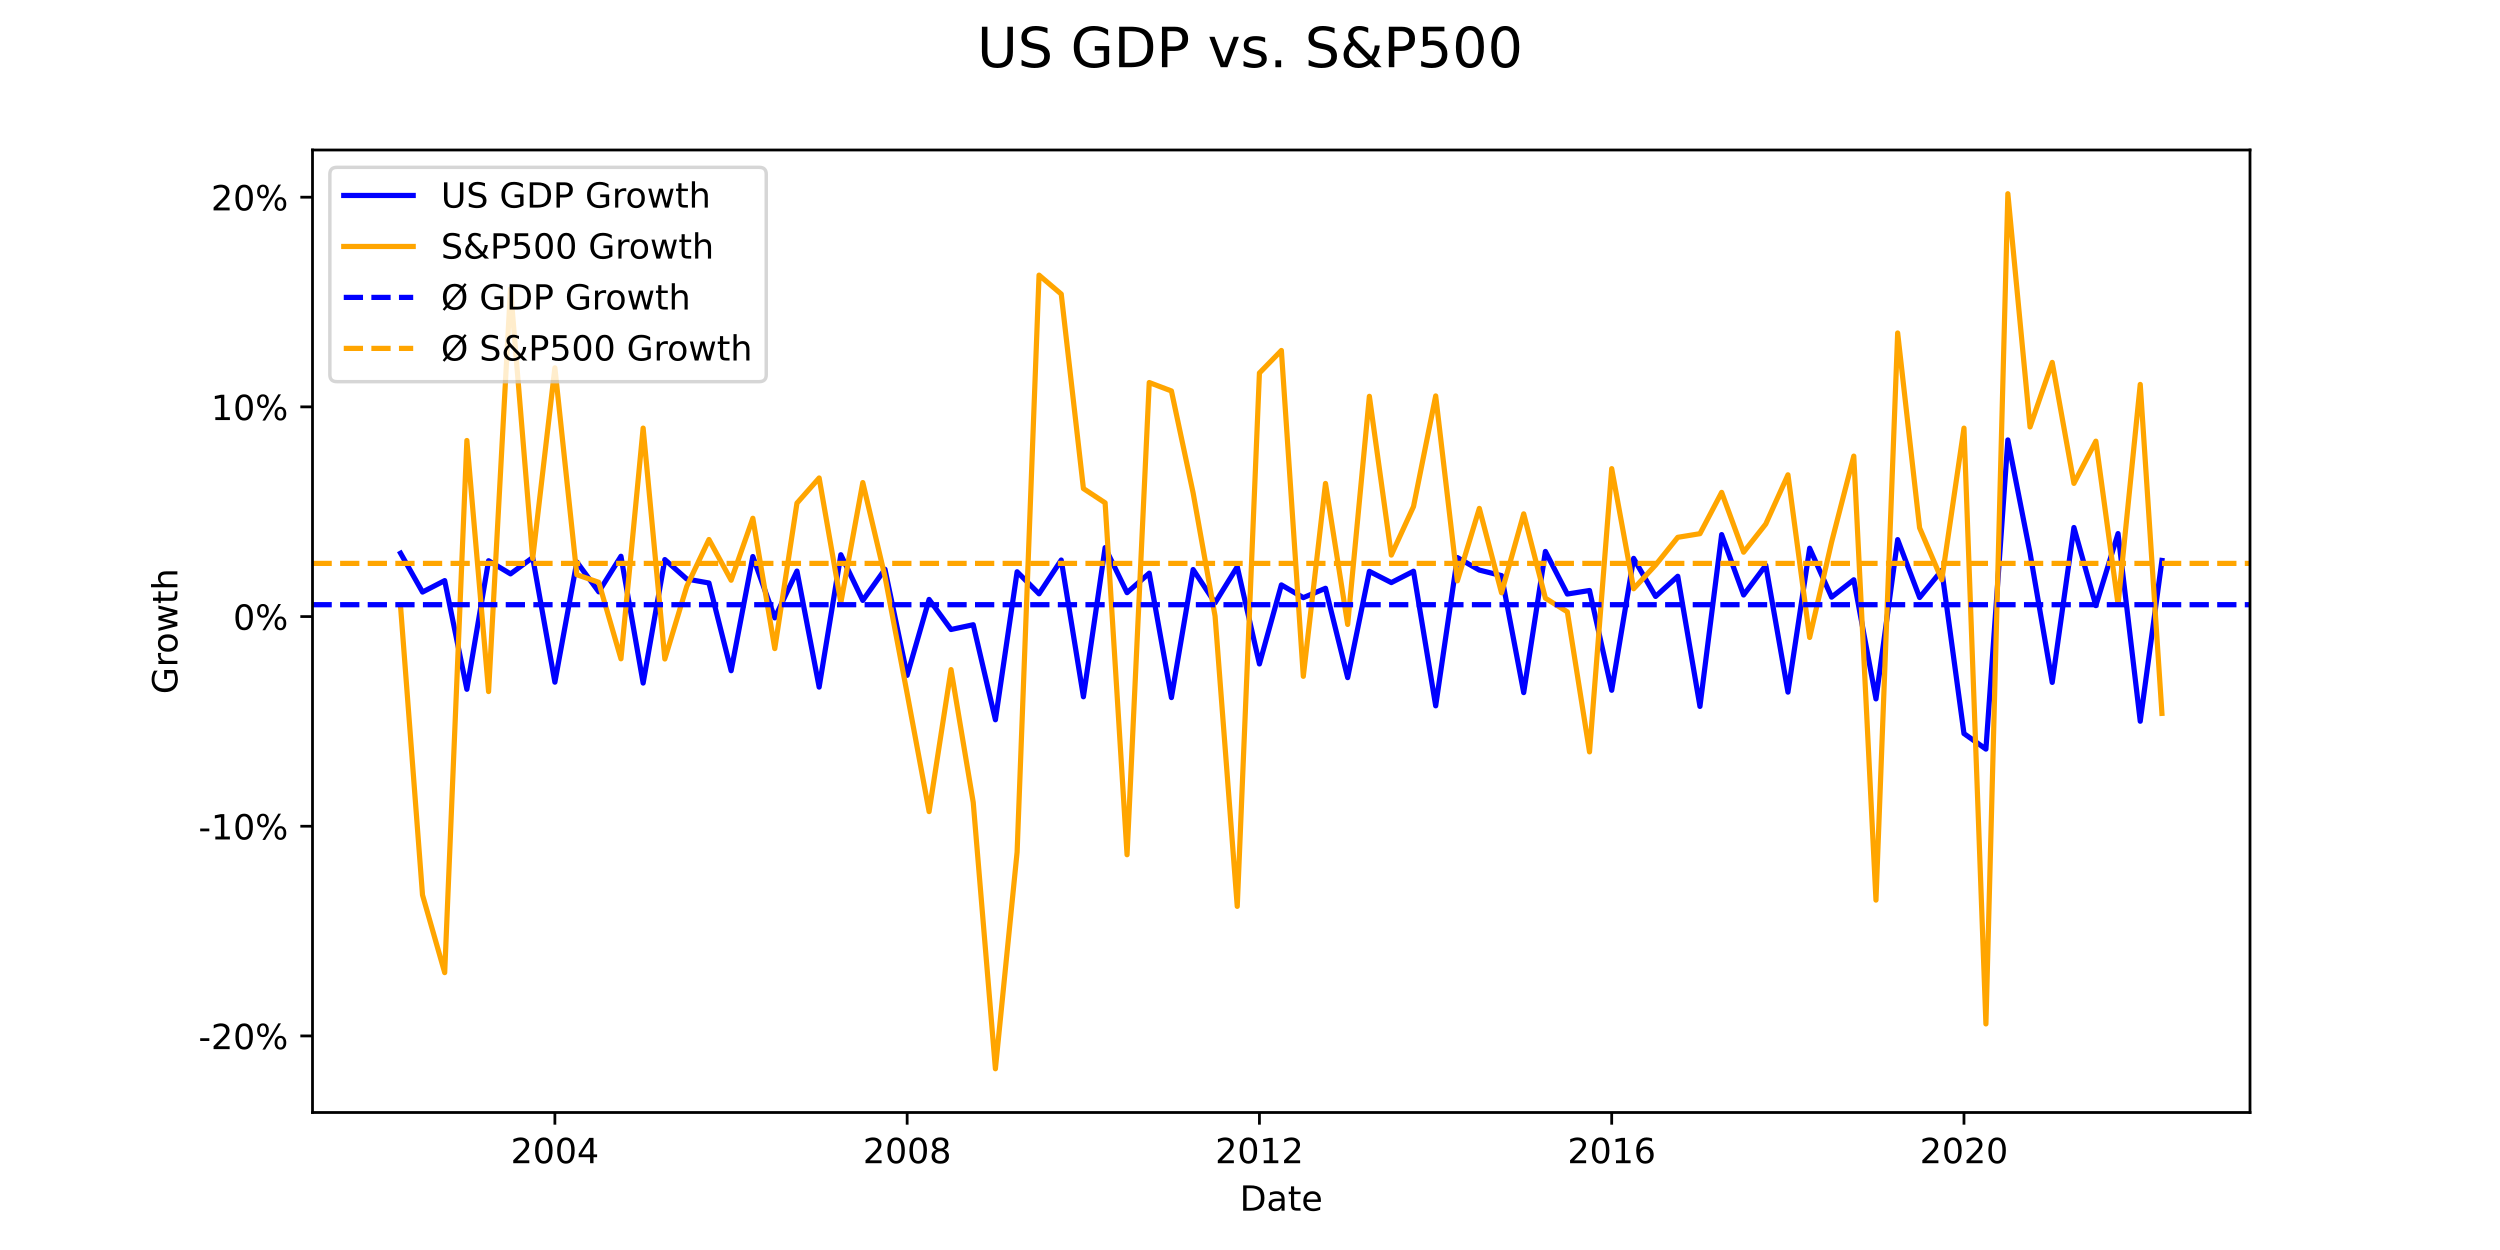
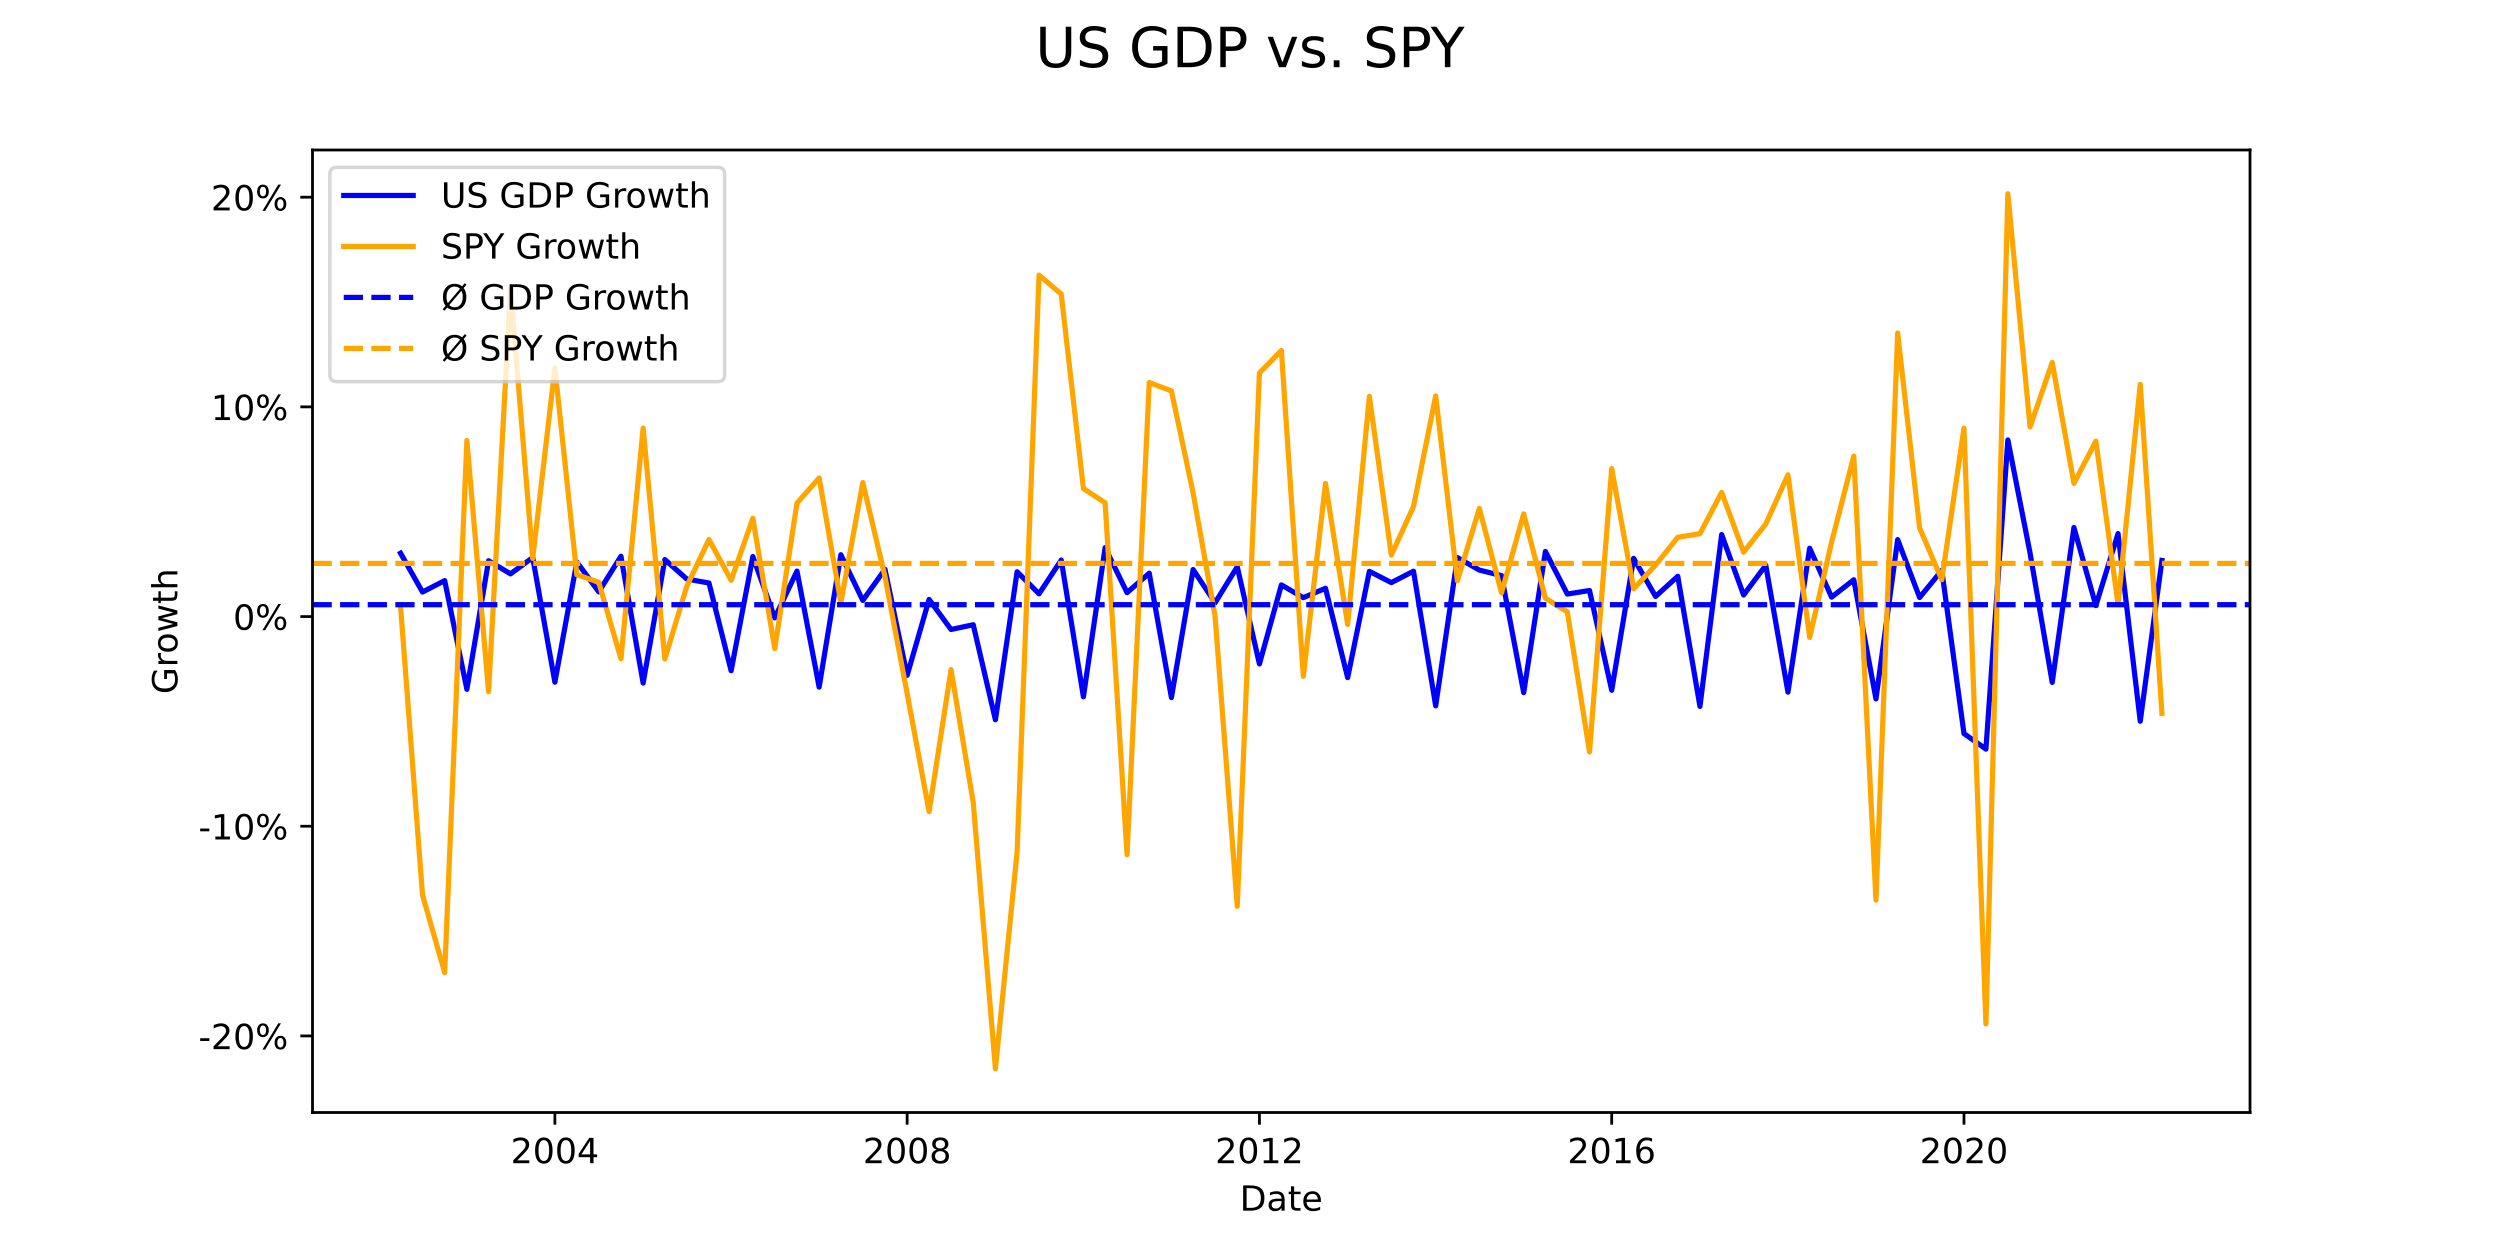
<svg xmlns="http://www.w3.org/2000/svg" xmlns:xlink="http://www.w3.org/1999/xlink" width="720pt" height="360pt" viewBox="0 0 720 360" version="1.1">
  <defs>
    <style type="text/css">*{stroke-linejoin: round; stroke-linecap: butt}</style>
  </defs>
  <g id="figure_1">
    <g id="patch_1">
      <path d="M 0 360  L 720 360  L 720 0  L 0 0  z " style="fill: #ffffff" />
    </g>
    <g id="axes_1">
      <g id="patch_2">
        <path d="M 90 320.4  L 648 320.4  L 648 43.2  L 90 43.2  z " style="fill: #ffffff" />
      </g>
      <g id="matplotlib.axis_1">
        <g id="xtick_1">
          <g id="line2d_1">
            <defs>
-               <path id="m22e11740ba" d="M 0 0  L 0 3.5  " style="stroke: #000000; stroke-width: 0.8" />
-             </defs>
-             <g>
-               <use xlink:href="#m22e11740ba" x="159.806" y="320.4" style="stroke: #000000; stroke-width: 0.8" />
+               <path id="ma44fbe1051" d="M 0 0  L 0 3.5  " style="stroke: #000000; stroke-width: 0.8" />
+             </defs>
+             <g>
+               <use xlink:href="#ma44fbe1051" x="159.806" y="320.4" style="stroke: #000000; stroke-width: 0.8" />
            </g>
          </g>
          <g id="text_1">
            <g transform="translate(147.0814 334.9984)scale(0.1 -0.1)">
              <defs>
                <path id="DejaVuSans-32" d="M 1228 531  L 3431 531  L 3431 0  L 469 0  L 469 531  Q 828 903 1448 1529  Q 2069 2156 2228 2338  Q 2531 2678 2651 2914  Q 2772 3150 2772 3378  Q 2772 3750 2511 3984  Q 2250 4219 1831 4219  Q 1534 4219 1204 4116  Q 875 4013 500 3803  L 500 4441  Q 881 4594 1212 4672  Q 1544 4750 1819 4750  Q 2544 4750 2975 4387  Q 3406 4025 3406 3419  Q 3406 3131 3298 2873  Q 3191 2616 2906 2266  Q 2828 2175 2409 1742  Q 1991 1309 1228 531  z " transform="scale(0.015625)" />
                <path id="DejaVuSans-30" d="M 2034 4250  Q 1547 4250 1301 3770  Q 1056 3291 1056 2328  Q 1056 1369 1301 889  Q 1547 409 2034 409  Q 2525 409 2770 889  Q 3016 1369 3016 2328  Q 3016 3291 2770 3770  Q 2525 4250 2034 4250  z M 2034 4750  Q 2819 4750 3233 4129  Q 3647 3509 3647 2328  Q 3647 1150 3233 529  Q 2819 -91 2034 -91  Q 1250 -91 836 529  Q 422 1150 422 2328  Q 422 3509 836 4129  Q 1250 4750 2034 4750  z " transform="scale(0.015625)" />
                <path id="DejaVuSans-34" d="M 2419 4116  L 825 1625  L 2419 1625  L 2419 4116  z M 2253 4666  L 3047 4666  L 3047 1625  L 3713 1625  L 3713 1100  L 3047 1100  L 3047 0  L 2419 0  L 2419 1100  L 313 1100  L 313 1709  L 2253 4666  z " transform="scale(0.015625)" />
              </defs>
              <use xlink:href="#DejaVuSans-32" />
              <use xlink:href="#DejaVuSans-30" x="63.623" />
              <use xlink:href="#DejaVuSans-30" x="127.246" />
              <use xlink:href="#DejaVuSans-34" x="190.869" />
            </g>
          </g>
        </g>
        <g id="xtick_2">
          <g id="line2d_2">
            <g>
-               <use xlink:href="#m22e11740ba" x="261.261" y="320.4" style="stroke: #000000; stroke-width: 0.8" />
+               <use xlink:href="#ma44fbe1051" x="261.261" y="320.4" style="stroke: #000000; stroke-width: 0.8" />
            </g>
          </g>
          <g id="text_2">
            <g transform="translate(248.536 334.9984)scale(0.1 -0.1)">
              <defs>
                <path id="DejaVuSans-38" d="M 2034 2216  Q 1584 2216 1326 1975  Q 1069 1734 1069 1313  Q 1069 891 1326 650  Q 1584 409 2034 409  Q 2484 409 2743 651  Q 3003 894 3003 1313  Q 3003 1734 2745 1975  Q 2488 2216 2034 2216  z M 1403 2484  Q 997 2584 770 2862  Q 544 3141 544 3541  Q 544 4100 942 4425  Q 1341 4750 2034 4750  Q 2731 4750 3128 4425  Q 3525 4100 3525 3541  Q 3525 3141 3298 2862  Q 3072 2584 2669 2484  Q 3125 2378 3379 2068  Q 3634 1759 3634 1313  Q 3634 634 3220 271  Q 2806 -91 2034 -91  Q 1263 -91 848 271  Q 434 634 434 1313  Q 434 1759 690 2068  Q 947 2378 1403 2484  z M 1172 3481  Q 1172 3119 1398 2916  Q 1625 2713 2034 2713  Q 2441 2713 2670 2916  Q 2900 3119 2900 3481  Q 2900 3844 2670 4047  Q 2441 4250 2034 4250  Q 1625 4250 1398 4047  Q 1172 3844 1172 3481  z " transform="scale(0.015625)" />
              </defs>
              <use xlink:href="#DejaVuSans-32" />
              <use xlink:href="#DejaVuSans-30" x="63.623" />
              <use xlink:href="#DejaVuSans-30" x="127.246" />
              <use xlink:href="#DejaVuSans-38" x="190.869" />
            </g>
          </g>
        </g>
        <g id="xtick_3">
          <g id="line2d_3">
            <g>
-               <use xlink:href="#m22e11740ba" x="362.716" y="320.4" style="stroke: #000000; stroke-width: 0.8" />
+               <use xlink:href="#ma44fbe1051" x="362.716" y="320.4" style="stroke: #000000; stroke-width: 0.8" />
            </g>
          </g>
          <g id="text_3">
            <g transform="translate(349.9905 334.9984)scale(0.1 -0.1)">
              <defs>
                <path id="DejaVuSans-31" d="M 794 531  L 1825 531  L 1825 4091  L 703 3866  L 703 4441  L 1819 4666  L 2450 4666  L 2450 531  L 3481 531  L 3481 0  L 794 0  L 794 531  z " transform="scale(0.015625)" />
              </defs>
              <use xlink:href="#DejaVuSans-32" />
              <use xlink:href="#DejaVuSans-30" x="63.623" />
              <use xlink:href="#DejaVuSans-31" x="127.246" />
              <use xlink:href="#DejaVuSans-32" x="190.869" />
            </g>
          </g>
        </g>
        <g id="xtick_4">
          <g id="line2d_4">
            <g>
-               <use xlink:href="#m22e11740ba" x="464.17" y="320.4" style="stroke: #000000; stroke-width: 0.8" />
+               <use xlink:href="#ma44fbe1051" x="464.17" y="320.4" style="stroke: #000000; stroke-width: 0.8" />
            </g>
          </g>
          <g id="text_4">
            <g transform="translate(451.4451 334.9984)scale(0.1 -0.1)">
              <defs>
                <path id="DejaVuSans-36" d="M 2113 2584  Q 1688 2584 1439 2293  Q 1191 2003 1191 1497  Q 1191 994 1439 701  Q 1688 409 2113 409  Q 2538 409 2786 701  Q 3034 994 3034 1497  Q 3034 2003 2786 2293  Q 2538 2584 2113 2584  z M 3366 4563  L 3366 3988  Q 3128 4100 2886 4159  Q 2644 4219 2406 4219  Q 1781 4219 1451 3797  Q 1122 3375 1075 2522  Q 1259 2794 1537 2939  Q 1816 3084 2150 3084  Q 2853 3084 3261 2657  Q 3669 2231 3669 1497  Q 3669 778 3244 343  Q 2819 -91 2113 -91  Q 1303 -91 875 529  Q 447 1150 447 2328  Q 447 3434 972 4092  Q 1497 4750 2381 4750  Q 2619 4750 2861 4703  Q 3103 4656 3366 4563  z " transform="scale(0.015625)" />
              </defs>
              <use xlink:href="#DejaVuSans-32" />
              <use xlink:href="#DejaVuSans-30" x="63.623" />
              <use xlink:href="#DejaVuSans-31" x="127.246" />
              <use xlink:href="#DejaVuSans-36" x="190.869" />
            </g>
          </g>
        </g>
        <g id="xtick_5">
          <g id="line2d_5">
            <g>
-               <use xlink:href="#m22e11740ba" x="565.625" y="320.4" style="stroke: #000000; stroke-width: 0.8" />
+               <use xlink:href="#ma44fbe1051" x="565.625" y="320.4" style="stroke: #000000; stroke-width: 0.8" />
            </g>
          </g>
          <g id="text_5">
            <g transform="translate(552.8996 334.9984)scale(0.1 -0.1)">
              <use xlink:href="#DejaVuSans-32" />
              <use xlink:href="#DejaVuSans-30" x="63.623" />
              <use xlink:href="#DejaVuSans-32" x="127.246" />
              <use xlink:href="#DejaVuSans-30" x="190.869" />
            </g>
          </g>
        </g>
        <g id="text_6">
          <g transform="translate(357.0492 348.6766)scale(0.1 -0.1)">
            <defs>
              <path id="DejaVuSans-44" d="M 1259 4147  L 1259 519  L 2022 519  Q 2988 519 3436 956  Q 3884 1394 3884 2338  Q 3884 3275 3436 3711  Q 2988 4147 2022 4147  L 1259 4147  z M 628 4666  L 1925 4666  Q 3281 4666 3915 4102  Q 4550 3538 4550 2338  Q 4550 1131 3912 565  Q 3275 0 1925 0  L 628 0  L 628 4666  z " transform="scale(0.015625)" />
              <path id="DejaVuSans-61" d="M 2194 1759  Q 1497 1759 1228 1600  Q 959 1441 959 1056  Q 959 750 1161 570  Q 1363 391 1709 391  Q 2188 391 2477 730  Q 2766 1069 2766 1631  L 2766 1759  L 2194 1759  z M 3341 1997  L 3341 0  L 2766 0  L 2766 531  Q 2569 213 2275 61  Q 1981 -91 1556 -91  Q 1019 -91 701 211  Q 384 513 384 1019  Q 384 1609 779 1909  Q 1175 2209 1959 2209  L 2766 2209  L 2766 2266  Q 2766 2663 2505 2880  Q 2244 3097 1772 3097  Q 1472 3097 1187 3025  Q 903 2953 641 2809  L 641 3341  Q 956 3463 1253 3523  Q 1550 3584 1831 3584  Q 2591 3584 2966 3190  Q 3341 2797 3341 1997  z " transform="scale(0.015625)" />
              <path id="DejaVuSans-74" d="M 1172 4494  L 1172 3500  L 2356 3500  L 2356 3053  L 1172 3053  L 1172 1153  Q 1172 725 1289 603  Q 1406 481 1766 481  L 2356 481  L 2356 0  L 1766 0  Q 1100 0 847 248  Q 594 497 594 1153  L 594 3053  L 172 3053  L 172 3500  L 594 3500  L 594 4494  L 1172 4494  z " transform="scale(0.015625)" />
              <path id="DejaVuSans-65" d="M 3597 1894  L 3597 1613  L 953 1613  Q 991 1019 1311 708  Q 1631 397 2203 397  Q 2534 397 2845 478  Q 3156 559 3463 722  L 3463 178  Q 3153 47 2828 -22  Q 2503 -91 2169 -91  Q 1331 -91 842 396  Q 353 884 353 1716  Q 353 2575 817 3079  Q 1281 3584 2069 3584  Q 2775 3584 3186 3129  Q 3597 2675 3597 1894  z M 3022 2063  Q 3016 2534 2758 2815  Q 2500 3097 2075 3097  Q 1594 3097 1305 2825  Q 1016 2553 972 2059  L 3022 2063  z " transform="scale(0.015625)" />
            </defs>
            <use xlink:href="#DejaVuSans-44" />
            <use xlink:href="#DejaVuSans-61" x="77.002" />
            <use xlink:href="#DejaVuSans-74" x="138.281" />
            <use xlink:href="#DejaVuSans-65" x="177.49" />
          </g>
        </g>
      </g>
      <g id="matplotlib.axis_2">
        <g id="ytick_1">
          <g id="line2d_6">
            <defs>
-               <path id="m898dfc07d5" d="M 0 0  L -3.5 0  " style="stroke: #000000; stroke-width: 0.8" />
-             </defs>
-             <g>
-               <use xlink:href="#m898dfc07d5" x="90" y="298.345" style="stroke: #000000; stroke-width: 0.8" />
+               <path id="m228516af17" d="M 0 0  L -3.5 0  " style="stroke: #000000; stroke-width: 0.8" />
+             </defs>
+             <g>
+               <use xlink:href="#m228516af17" x="90" y="298.345" style="stroke: #000000; stroke-width: 0.8" />
            </g>
          </g>
          <g id="text_7">
            <g transform="translate(57.16562 302.1447)scale(0.1 -0.1)">
              <defs>
                <path id="DejaVuSans-2d" d="M 313 2009  L 1997 2009  L 1997 1497  L 313 1497  L 313 2009  z " transform="scale(0.015625)" />
                <path id="DejaVuSans-25" d="M 4653 2053  Q 4381 2053 4226 1822  Q 4072 1591 4072 1178  Q 4072 772 4226 539  Q 4381 306 4653 306  Q 4919 306 5073 539  Q 5228 772 5228 1178  Q 5228 1588 5073 1820  Q 4919 2053 4653 2053  z M 4653 2450  Q 5147 2450 5437 2106  Q 5728 1763 5728 1178  Q 5728 594 5436 251  Q 5144 -91 4653 -91  Q 4153 -91 3862 251  Q 3572 594 3572 1178  Q 3572 1766 3864 2108  Q 4156 2450 4653 2450  z M 1428 4353  Q 1159 4353 1004 4120  Q 850 3888 850 3481  Q 850 3069 1003 2837  Q 1156 2606 1428 2606  Q 1700 2606 1854 2837  Q 2009 3069 2009 3481  Q 2009 3884 1853 4118  Q 1697 4353 1428 4353  z M 4250 4750  L 4750 4750  L 1831 -91  L 1331 -91  L 4250 4750  z M 1428 4750  Q 1922 4750 2215 4408  Q 2509 4066 2509 3481  Q 2509 2891 2217 2550  Q 1925 2209 1428 2209  Q 931 2209 642 2551  Q 353 2894 353 3481  Q 353 4063 643 4406  Q 934 4750 1428 4750  z " transform="scale(0.015625)" />
              </defs>
              <use xlink:href="#DejaVuSans-2d" />
              <use xlink:href="#DejaVuSans-32" x="36.084" />
              <use xlink:href="#DejaVuSans-30" x="99.707" />
              <use xlink:href="#DejaVuSans-25" x="163.33" />
            </g>
          </g>
        </g>
        <g id="ytick_2">
          <g id="line2d_7">
            <g>
-               <use xlink:href="#m898dfc07d5" x="90" y="237.958" style="stroke: #000000; stroke-width: 0.8" />
+               <use xlink:href="#m228516af17" x="90" y="237.958" style="stroke: #000000; stroke-width: 0.8" />
            </g>
          </g>
          <g id="text_8">
            <g transform="translate(57.16562 241.7572)scale(0.1 -0.1)">
              <use xlink:href="#DejaVuSans-2d" />
              <use xlink:href="#DejaVuSans-31" x="36.084" />
              <use xlink:href="#DejaVuSans-30" x="99.707" />
              <use xlink:href="#DejaVuSans-25" x="163.33" />
            </g>
          </g>
        </g>
        <g id="ytick_3">
          <g id="line2d_8">
            <g>
-               <use xlink:href="#m898dfc07d5" x="90" y="177.571" style="stroke: #000000; stroke-width: 0.8" />
+               <use xlink:href="#m228516af17" x="90" y="177.571" style="stroke: #000000; stroke-width: 0.8" />
            </g>
          </g>
          <g id="text_9">
            <g transform="translate(67.13594 181.3698)scale(0.1 -0.1)">
              <use xlink:href="#DejaVuSans-30" />
              <use xlink:href="#DejaVuSans-25" x="63.623" />
            </g>
          </g>
        </g>
        <g id="ytick_4">
          <g id="line2d_9">
            <g>
-               <use xlink:href="#m898dfc07d5" x="90" y="117.183" style="stroke: #000000; stroke-width: 0.8" />
+               <use xlink:href="#m228516af17" x="90" y="117.183" style="stroke: #000000; stroke-width: 0.8" />
            </g>
          </g>
          <g id="text_10">
            <g transform="translate(60.77344 120.9824)scale(0.1 -0.1)">
              <use xlink:href="#DejaVuSans-31" />
              <use xlink:href="#DejaVuSans-30" x="63.623" />
              <use xlink:href="#DejaVuSans-25" x="127.246" />
            </g>
          </g>
        </g>
        <g id="ytick_5">
          <g id="line2d_10">
            <g>
-               <use xlink:href="#m898dfc07d5" x="90" y="56.796" style="stroke: #000000; stroke-width: 0.8" />
+               <use xlink:href="#m228516af17" x="90" y="56.796" style="stroke: #000000; stroke-width: 0.8" />
            </g>
          </g>
          <g id="text_11">
            <g transform="translate(60.77344 60.59494)scale(0.1 -0.1)">
              <use xlink:href="#DejaVuSans-32" />
              <use xlink:href="#DejaVuSans-30" x="63.623" />
              <use xlink:href="#DejaVuSans-25" x="127.246" />
            </g>
          </g>
        </g>
        <g id="text_12">
          <g transform="translate(51.08594 199.8945)rotate(-90)scale(0.1 -0.1)">
            <defs>
              <path id="DejaVuSans-47" d="M 3809 666  L 3809 1919  L 2778 1919  L 2778 2438  L 4434 2438  L 4434 434  Q 4069 175 3628 42  Q 3188 -91 2688 -91  Q 1594 -91 976 548  Q 359 1188 359 2328  Q 359 3472 976 4111  Q 1594 4750 2688 4750  Q 3144 4750 3555 4637  Q 3966 4525 4313 4306  L 4313 3634  Q 3963 3931 3569 4081  Q 3175 4231 2741 4231  Q 1884 4231 1454 3753  Q 1025 3275 1025 2328  Q 1025 1384 1454 906  Q 1884 428 2741 428  Q 3075 428 3337 486  Q 3600 544 3809 666  z " transform="scale(0.015625)" />
              <path id="DejaVuSans-72" d="M 2631 2963  Q 2534 3019 2420 3045  Q 2306 3072 2169 3072  Q 1681 3072 1420 2755  Q 1159 2438 1159 1844  L 1159 0  L 581 0  L 581 3500  L 1159 3500  L 1159 2956  Q 1341 3275 1631 3429  Q 1922 3584 2338 3584  Q 2397 3584 2469 3576  Q 2541 3569 2628 3553  L 2631 2963  z " transform="scale(0.015625)" />
              <path id="DejaVuSans-6f" d="M 1959 3097  Q 1497 3097 1228 2736  Q 959 2375 959 1747  Q 959 1119 1226 758  Q 1494 397 1959 397  Q 2419 397 2687 759  Q 2956 1122 2956 1747  Q 2956 2369 2687 2733  Q 2419 3097 1959 3097  z M 1959 3584  Q 2709 3584 3137 3096  Q 3566 2609 3566 1747  Q 3566 888 3137 398  Q 2709 -91 1959 -91  Q 1206 -91 779 398  Q 353 888 353 1747  Q 353 2609 779 3096  Q 1206 3584 1959 3584  z " transform="scale(0.015625)" />
              <path id="DejaVuSans-77" d="M 269 3500  L 844 3500  L 1563 769  L 2278 3500  L 2956 3500  L 3675 769  L 4391 3500  L 4966 3500  L 4050 0  L 3372 0  L 2619 2869  L 1863 0  L 1184 0  L 269 3500  z " transform="scale(0.015625)" />
              <path id="DejaVuSans-68" d="M 3513 2113  L 3513 0  L 2938 0  L 2938 2094  Q 2938 2591 2744 2837  Q 2550 3084 2163 3084  Q 1697 3084 1428 2787  Q 1159 2491 1159 1978  L 1159 0  L 581 0  L 581 4863  L 1159 4863  L 1159 2956  Q 1366 3272 1645 3428  Q 1925 3584 2291 3584  Q 2894 3584 3203 3211  Q 3513 2838 3513 2113  z " transform="scale(0.015625)" />
            </defs>
            <use xlink:href="#DejaVuSans-47" />
            <use xlink:href="#DejaVuSans-72" x="77.49" />
            <use xlink:href="#DejaVuSans-6f" x="116.354" />
            <use xlink:href="#DejaVuSans-77" x="177.535" />
            <use xlink:href="#DejaVuSans-74" x="259.322" />
            <use xlink:href="#DejaVuSans-68" x="298.531" />
          </g>
        </g>
      </g>
      <g id="line2d_11">
-         <path d="M 115.364 159.321  L 121.683 170.511  L 128.071 167.215  L 134.46 198.513  L 140.71 161.495  L 147.029 165.272  L 153.418 160.579  L 159.806 196.46  L 166.126 161.857  L 172.445 170.451  L 178.833 160.209  L 185.222 196.718  L 191.472 161.163  L 197.791 166.761  L 204.18 167.902  L 210.568 193.161  L 216.818 160.289  L 223.137 177.943  L 229.526 164.472  L 235.915 197.88  L 242.164 159.766  L 248.484 172.918  L 254.872 163.954  L 261.261 194.493  L 267.58 172.637  L 273.899 181.294  L 280.288 179.925  L 286.677 207.291  L 292.926 164.672  L 299.246 171.015  L 305.634 161.294  L 312.023 200.668  L 318.273 157.717  L 324.592 170.684  L 330.981 165.076  L 337.369 200.9  L 343.619 164.036  L 349.938 173.61  L 356.327 163.233  L 362.716 191.214  L 369.035 168.454  L 375.354 172.125  L 381.743 169.43  L 388.131 195.154  L 394.381 164.549  L 400.7 167.785  L 407.089 164.517  L 413.478 203.272  L 419.727 160.585  L 426.046 164.181  L 432.435 165.774  L 438.824 199.466  L 445.074 158.824  L 451.393 171.083  L 457.781 170.064  L 464.17 198.795  L 470.489 160.817  L 476.808 171.772  L 483.197 165.971  L 489.586 203.438  L 495.836 153.964  L 502.155 171.352  L 508.543 162.806  L 514.932 199.327  L 521.182 157.892  L 527.501 171.973  L 533.89 166.979  L 540.278 201.278  L 546.528 155.415  L 552.847 172.083  L 559.236 164.253  L 565.625 211.267  L 571.944 215.739  L 578.263 126.709  L 584.652 159.259  L 591.04 196.525  L 597.29 151.929  L 603.609 174.414  L 609.998 153.674  L 616.387 207.711  L 622.636 161.411  " clip-path="url(#pb5e8dda2fd)" style="fill: none; stroke: #0000ff; stroke-width: 1.5; stroke-linecap: square" />
+         <path d="M 115.364 159.321  L 121.683 170.511  L 128.071 167.215  L 134.46 198.513  L 140.71 161.495  L 147.029 165.272  L 153.418 160.579  L 159.806 196.46  L 166.126 161.857  L 172.445 170.451  L 178.833 160.209  L 185.222 196.718  L 191.472 161.163  L 197.791 166.761  L 204.18 167.902  L 210.568 193.161  L 216.818 160.289  L 223.137 177.943  L 229.526 164.472  L 235.915 197.88  L 242.164 159.766  L 248.484 172.918  L 254.872 163.954  L 261.261 194.493  L 267.58 172.637  L 273.899 181.294  L 280.288 179.925  L 286.677 207.291  L 292.926 164.672  L 299.246 171.015  L 305.634 161.294  L 312.023 200.668  L 318.273 157.717  L 324.592 170.684  L 330.981 165.076  L 337.369 200.9  L 343.619 164.036  L 349.938 173.61  L 356.327 163.233  L 362.716 191.214  L 369.035 168.454  L 375.354 172.125  L 381.743 169.43  L 388.131 195.154  L 394.381 164.549  L 400.7 167.785  L 407.089 164.517  L 413.478 203.272  L 419.727 160.585  L 426.046 164.181  L 432.435 165.774  L 438.824 199.466  L 445.074 158.824  L 451.393 171.083  L 457.781 170.064  L 464.17 198.795  L 470.489 160.817  L 476.808 171.772  L 483.197 165.971  L 489.586 203.438  L 495.836 153.964  L 502.155 171.352  L 508.543 162.806  L 514.932 199.327  L 521.182 157.892  L 527.501 171.973  L 533.89 166.979  L 540.278 201.278  L 546.528 155.415  L 552.847 172.083  L 559.236 164.253  L 565.625 211.267  L 571.944 215.739  L 578.263 126.709  L 584.652 159.259  L 591.04 196.525  L 597.29 151.929  L 603.609 174.414  L 609.998 153.674  L 616.387 207.711  L 622.636 161.411  " clip-path="url(#p6c79e8b2f1)" style="fill: none; stroke: #0000ff; stroke-width: 1.5; stroke-linecap: square" />
      </g>
      <g id="line2d_12">
-         <path d="M 115.364 174.691  L 121.683 257.762  L 128.071 280.109  L 134.46 126.867  L 140.71 199.166  L 147.029 83.193  L 153.418 160.834  L 159.806 105.935  L 166.126 165.513  L 172.445 167.709  L 178.833 189.734  L 185.222 123.301  L 191.472 189.787  L 197.791 168.874  L 204.18 155.379  L 210.568 167.107  L 216.818 149.265  L 223.137 186.793  L 229.526 144.898  L 235.915 137.659  L 242.164 173.541  L 248.484 138.981  L 254.872 166.043  L 261.261 199.752  L 267.58 233.735  L 273.899 192.85  L 280.288 231.099  L 286.677 307.8  L 292.926 245.412  L 299.246 79.246  L 305.634 84.688  L 312.023 140.701  L 318.273 144.816  L 324.592 246.16  L 330.981 110.169  L 337.369 112.594  L 343.619 141.966  L 349.938 177.425  L 356.327 261.025  L 362.716 107.417  L 369.035 100.938  L 375.354 194.775  L 381.743 139.238  L 388.131 179.839  L 394.381 114.145  L 400.7 159.855  L 407.089 145.895  L 413.478 114.034  L 419.727 167.277  L 426.046 146.424  L 432.435 170.715  L 438.824 147.995  L 445.074 172.273  L 451.393 176.207  L 457.781 216.54  L 464.17 134.973  L 470.489 169.557  L 476.808 162.721  L 483.197 154.748  L 489.586 153.7  L 495.836 141.809  L 502.155 159.027  L 508.543 150.911  L 514.932 136.749  L 521.182 183.584  L 527.501 156.116  L 533.89 131.366  L 540.278 259.223  L 546.528 95.905  L 552.847 152.032  L 559.236 166.963  L 565.625 123.311  L 571.944 294.883  L 578.263 55.8  L 584.652 122.96  L 591.04 104.378  L 597.29 139.21  L 603.609 127.062  L 609.998 174.088  L 616.387 110.72  L 622.636 205.456  " clip-path="url(#pb5e8dda2fd)" style="fill: none; stroke: #ffa500; stroke-width: 1.5; stroke-linecap: square" />
+         <path d="M 115.364 174.691  L 121.683 257.762  L 128.071 280.109  L 134.46 126.867  L 140.71 199.166  L 147.029 83.193  L 153.418 160.834  L 159.806 105.935  L 166.126 165.513  L 172.445 167.709  L 178.833 189.734  L 185.222 123.301  L 191.472 189.787  L 197.791 168.874  L 204.18 155.379  L 210.568 167.107  L 216.818 149.265  L 223.137 186.793  L 229.526 144.898  L 235.915 137.659  L 242.164 173.541  L 248.484 138.981  L 254.872 166.043  L 261.261 199.752  L 267.58 233.735  L 273.899 192.85  L 280.288 231.099  L 286.677 307.8  L 292.926 245.412  L 299.246 79.246  L 305.634 84.688  L 312.023 140.701  L 318.273 144.816  L 324.592 246.16  L 330.981 110.169  L 337.369 112.594  L 343.619 141.966  L 349.938 177.425  L 356.327 261.025  L 362.716 107.417  L 369.035 100.938  L 375.354 194.775  L 381.743 139.238  L 388.131 179.839  L 394.381 114.145  L 400.7 159.855  L 407.089 145.895  L 413.478 114.034  L 419.727 167.277  L 426.046 146.424  L 432.435 170.715  L 438.824 147.995  L 445.074 172.273  L 451.393 176.207  L 457.781 216.54  L 464.17 134.973  L 470.489 169.557  L 476.808 162.721  L 483.197 154.748  L 489.586 153.7  L 495.836 141.809  L 502.155 159.027  L 508.543 150.911  L 514.932 136.749  L 521.182 183.584  L 527.501 156.116  L 533.89 131.366  L 540.278 259.223  L 546.528 95.905  L 552.847 152.032  L 559.236 166.963  L 565.625 123.311  L 571.944 294.883  L 578.263 55.8  L 584.652 122.96  L 591.04 104.378  L 597.29 139.21  L 603.609 127.062  L 609.998 174.088  L 616.387 110.72  L 622.636 205.456  " clip-path="url(#p6c79e8b2f1)" style="fill: none; stroke: #ffa500; stroke-width: 1.5; stroke-linecap: square" />
      </g>
      <g id="line2d_13">
-         <path d="M 90 174.155  L 648 174.155  " clip-path="url(#pb5e8dda2fd)" style="fill: none; stroke-dasharray: 5.55,2.4; stroke-dashoffset: 0; stroke: #0000ff; stroke-width: 1.5" />
+         <path d="M 90 174.155  L 648 174.155  " clip-path="url(#p6c79e8b2f1)" style="fill: none; stroke-dasharray: 5.55,2.4; stroke-dashoffset: 0; stroke: #0000ff; stroke-width: 1.5" />
      </g>
      <g id="line2d_14">
-         <path d="M 90 162.264  L 648 162.264  " clip-path="url(#pb5e8dda2fd)" style="fill: none; stroke-dasharray: 5.55,2.4; stroke-dashoffset: 0; stroke: #ffa500; stroke-width: 1.5" />
+         <path d="M 90 162.264  L 648 162.264  " clip-path="url(#p6c79e8b2f1)" style="fill: none; stroke-dasharray: 5.55,2.4; stroke-dashoffset: 0; stroke: #ffa500; stroke-width: 1.5" />
      </g>
      <g id="patch_3">
        <path d="M 90 320.4  L 90 43.2  " style="fill: none; stroke: #000000; stroke-width: 0.8; stroke-linejoin: miter; stroke-linecap: square" />
      </g>
      <g id="patch_4">
        <path d="M 648 320.4  L 648 43.2  " style="fill: none; stroke: #000000; stroke-width: 0.8; stroke-linejoin: miter; stroke-linecap: square" />
      </g>
      <g id="patch_5">
        <path d="M 90 320.4  L 648 320.4  " style="fill: none; stroke: #000000; stroke-width: 0.8; stroke-linejoin: miter; stroke-linecap: square" />
      </g>
      <g id="patch_6">
        <path d="M 90 43.2  L 648 43.2  " style="fill: none; stroke: #000000; stroke-width: 0.8; stroke-linejoin: miter; stroke-linecap: square" />
      </g>
      <g id="legend_1">
        <g id="patch_7">
-           <path d="M 97 109.912  L 218.681 109.912  Q 220.681 109.912 220.681 107.912  L 220.681 50.2  Q 220.681 48.2 218.681 48.2  L 97 48.2  Q 95 48.2 95 50.2  L 95 107.912  Q 95 109.912 97 109.912  z " style="fill: #ffffff; opacity: 0.8; stroke: #cccccc; stroke-linejoin: miter" />
+           <path d="M 97 109.912  L 206.691 109.912  Q 208.691 109.912 208.691 107.912  L 208.691 50.2  Q 208.691 48.2 206.691 48.2  L 97 48.2  Q 95 48.2 95 50.2  L 95 107.912  Q 95 109.912 97 109.912  z " style="fill: #ffffff; opacity: 0.8; stroke: #cccccc; stroke-linejoin: miter" />
        </g>
        <g id="line2d_15">
          <path d="M 99 56.298  L 109 56.298  L 119 56.298  " style="fill: none; stroke: #0000ff; stroke-width: 1.5; stroke-linecap: square" />
        </g>
        <g id="text_13">
          <g transform="translate(127 59.79844)scale(0.1 -0.1)">
            <defs>
              <path id="DejaVuSans-55" d="M 556 4666  L 1191 4666  L 1191 1831  Q 1191 1081 1462 751  Q 1734 422 2344 422  Q 2950 422 3222 751  Q 3494 1081 3494 1831  L 3494 4666  L 4128 4666  L 4128 1753  Q 4128 841 3676 375  Q 3225 -91 2344 -91  Q 1459 -91 1007 375  Q 556 841 556 1753  L 556 4666  z " transform="scale(0.015625)" />
              <path id="DejaVuSans-53" d="M 3425 4513  L 3425 3897  Q 3066 4069 2747 4153  Q 2428 4238 2131 4238  Q 1616 4238 1336 4038  Q 1056 3838 1056 3469  Q 1056 3159 1242 3001  Q 1428 2844 1947 2747  L 2328 2669  Q 3034 2534 3370 2195  Q 3706 1856 3706 1288  Q 3706 609 3251 259  Q 2797 -91 1919 -91  Q 1588 -91 1214 -16  Q 841 59 441 206  L 441 856  Q 825 641 1194 531  Q 1563 422 1919 422  Q 2459 422 2753 634  Q 3047 847 3047 1241  Q 3047 1584 2836 1778  Q 2625 1972 2144 2069  L 1759 2144  Q 1053 2284 737 2584  Q 422 2884 422 3419  Q 422 4038 858 4394  Q 1294 4750 2059 4750  Q 2388 4750 2728 4690  Q 3069 4631 3425 4513  z " transform="scale(0.015625)" />
              <path id="DejaVuSans-20" transform="scale(0.015625)" />
              <path id="DejaVuSans-50" d="M 1259 4147  L 1259 2394  L 2053 2394  Q 2494 2394 2734 2622  Q 2975 2850 2975 3272  Q 2975 3691 2734 3919  Q 2494 4147 2053 4147  L 1259 4147  z M 628 4666  L 2053 4666  Q 2838 4666 3239 4311  Q 3641 3956 3641 3272  Q 3641 2581 3239 2228  Q 2838 1875 2053 1875  L 1259 1875  L 1259 0  L 628 0  L 628 4666  z " transform="scale(0.015625)" />
            </defs>
            <use xlink:href="#DejaVuSans-55" />
            <use xlink:href="#DejaVuSans-53" x="73.193" />
            <use xlink:href="#DejaVuSans-20" x="136.67" />
            <use xlink:href="#DejaVuSans-47" x="168.457" />
            <use xlink:href="#DejaVuSans-44" x="245.947" />
            <use xlink:href="#DejaVuSans-50" x="322.949" />
            <use xlink:href="#DejaVuSans-20" x="383.252" />
            <use xlink:href="#DejaVuSans-47" x="415.039" />
            <use xlink:href="#DejaVuSans-72" x="492.529" />
            <use xlink:href="#DejaVuSans-6f" x="531.393" />
            <use xlink:href="#DejaVuSans-77" x="592.574" />
            <use xlink:href="#DejaVuSans-74" x="674.361" />
            <use xlink:href="#DejaVuSans-68" x="713.57" />
          </g>
        </g>
        <g id="line2d_16">
          <path d="M 99 70.977  L 109 70.977  L 119 70.977  " style="fill: none; stroke: #ffa500; stroke-width: 1.5; stroke-linecap: square" />
        </g>
        <g id="text_14">
          <g transform="translate(127 74.47656)scale(0.1 -0.1)">
            <defs>
-               <path id="DejaVuSans-26" d="M 1556 2509  Q 1272 2256 1139 2004  Q 1006 1753 1006 1478  Q 1006 1022 1337 719  Q 1669 416 2169 416  Q 2466 416 2725 514  Q 2984 613 3213 813  L 1556 2509  z M 1997 2859  L 3584 1234  Q 3769 1513 3872 1830  Q 3975 2147 3994 2503  L 4575 2503  Q 4538 2091 4375 1687  Q 4213 1284 3922 891  L 4794 0  L 4006 0  L 3559 459  Q 3234 181 2878 45  Q 2522 -91 2113 -91  Q 1359 -91 881 339  Q 403 769 403 1441  Q 403 1841 612 2192  Q 822 2544 1241 2853  Q 1091 3050 1012 3245  Q 934 3441 934 3628  Q 934 4134 1281 4442  Q 1628 4750 2203 4750  Q 2463 4750 2720 4694  Q 2978 4638 3244 4525  L 3244 3956  Q 2972 4103 2725 4179  Q 2478 4256 2266 4256  Q 1938 4256 1733 4082  Q 1528 3909 1528 3634  Q 1528 3475 1620 3314  Q 1713 3153 1997 2859  z " transform="scale(0.015625)" />
-               <path id="DejaVuSans-35" d="M 691 4666  L 3169 4666  L 3169 4134  L 1269 4134  L 1269 2991  Q 1406 3038 1543 3061  Q 1681 3084 1819 3084  Q 2600 3084 3056 2656  Q 3513 2228 3513 1497  Q 3513 744 3044 326  Q 2575 -91 1722 -91  Q 1428 -91 1123 -41  Q 819 9 494 109  L 494 744  Q 775 591 1075 516  Q 1375 441 1709 441  Q 2250 441 2565 725  Q 2881 1009 2881 1497  Q 2881 1984 2565 2268  Q 2250 2553 1709 2553  Q 1456 2553 1204 2497  Q 953 2441 691 2322  L 691 4666  z " transform="scale(0.015625)" />
+               <path id="DejaVuSans-59" d="M -13 4666  L 666 4666  L 1959 2747  L 3244 4666  L 3922 4666  L 2272 2222  L 2272 0  L 1638 0  L 1638 2222  L -13 4666  z " transform="scale(0.015625)" />
            </defs>
            <use xlink:href="#DejaVuSans-53" />
-             <use xlink:href="#DejaVuSans-26" x="63.477" />
-             <use xlink:href="#DejaVuSans-50" x="141.455" />
-             <use xlink:href="#DejaVuSans-35" x="201.758" />
-             <use xlink:href="#DejaVuSans-30" x="265.381" />
-             <use xlink:href="#DejaVuSans-30" x="329.004" />
-             <use xlink:href="#DejaVuSans-20" x="392.627" />
-             <use xlink:href="#DejaVuSans-47" x="424.414" />
-             <use xlink:href="#DejaVuSans-72" x="501.904" />
-             <use xlink:href="#DejaVuSans-6f" x="540.768" />
-             <use xlink:href="#DejaVuSans-77" x="601.949" />
-             <use xlink:href="#DejaVuSans-74" x="683.736" />
-             <use xlink:href="#DejaVuSans-68" x="722.945" />
+             <use xlink:href="#DejaVuSans-50" x="63.477" />
+             <use xlink:href="#DejaVuSans-59" x="121.529" />
+             <use xlink:href="#DejaVuSans-20" x="182.613" />
+             <use xlink:href="#DejaVuSans-47" x="214.4" />
+             <use xlink:href="#DejaVuSans-72" x="291.891" />
+             <use xlink:href="#DejaVuSans-6f" x="330.754" />
+             <use xlink:href="#DejaVuSans-77" x="391.936" />
+             <use xlink:href="#DejaVuSans-74" x="473.723" />
+             <use xlink:href="#DejaVuSans-68" x="512.932" />
          </g>
        </g>
        <g id="line2d_17">
          <path d="M 99 85.655  L 109 85.655  L 119 85.655  " style="fill: none; stroke-dasharray: 5.55,2.4; stroke-dashoffset: 0; stroke: #0000ff; stroke-width: 1.5" />
        </g>
        <g id="text_15">
          <g transform="translate(127 89.15469)scale(0.1 -0.1)">
            <defs>
              <path id="DejaVuSans-d8" d="M 3769 3475  L 1528 831  Q 1722 631 1973 526  Q 2225 422 2522 422  Q 3209 422 3611 934  Q 4013 1447 4013 2328  Q 4013 2678 3952 2965  Q 3891 3253 3769 3475  z M 3513 3828  Q 3322 4028 3070 4133  Q 2819 4238 2522 4238  Q 1834 4238 1429 3725  Q 1025 3213 1025 2328  Q 1025 1978 1086 1684  Q 1147 1391 1269 1178  L 3513 3828  z M 850 684  Q 606 1003 482 1415  Q 359 1828 359 2328  Q 359 3434 948 4092  Q 1538 4750 2522 4750  Q 2928 4750 3273 4629  Q 3619 4509 3891 4275  L 4397 4872  L 4716 4594  L 4184 3975  Q 4428 3653 4553 3237  Q 4678 2822 4678 2328  Q 4678 1225 4090 567  Q 3503 -91 2522 -91  Q 2122 -91 1776 26  Q 1431 144 1147 378  L 641 -219  L 319 56  L 850 684  z " transform="scale(0.015625)" />
            </defs>
            <use xlink:href="#DejaVuSans-d8" />
            <use xlink:href="#DejaVuSans-20" x="78.711" />
            <use xlink:href="#DejaVuSans-47" x="110.498" />
            <use xlink:href="#DejaVuSans-44" x="187.988" />
            <use xlink:href="#DejaVuSans-50" x="264.99" />
            <use xlink:href="#DejaVuSans-20" x="325.293" />
            <use xlink:href="#DejaVuSans-47" x="357.08" />
            <use xlink:href="#DejaVuSans-72" x="434.57" />
            <use xlink:href="#DejaVuSans-6f" x="473.434" />
            <use xlink:href="#DejaVuSans-77" x="534.615" />
            <use xlink:href="#DejaVuSans-74" x="616.402" />
            <use xlink:href="#DejaVuSans-68" x="655.611" />
          </g>
        </g>
        <g id="line2d_18">
          <path d="M 99 100.333  L 109 100.333  L 119 100.333  " style="fill: none; stroke-dasharray: 5.55,2.4; stroke-dashoffset: 0; stroke: #ffa500; stroke-width: 1.5" />
        </g>
        <g id="text_16">
          <g transform="translate(127 103.8328)scale(0.1 -0.1)">
            <use xlink:href="#DejaVuSans-d8" />
            <use xlink:href="#DejaVuSans-20" x="78.711" />
            <use xlink:href="#DejaVuSans-53" x="110.498" />
-             <use xlink:href="#DejaVuSans-26" x="173.975" />
-             <use xlink:href="#DejaVuSans-50" x="251.953" />
-             <use xlink:href="#DejaVuSans-35" x="312.256" />
-             <use xlink:href="#DejaVuSans-30" x="375.879" />
-             <use xlink:href="#DejaVuSans-30" x="439.502" />
-             <use xlink:href="#DejaVuSans-20" x="503.125" />
-             <use xlink:href="#DejaVuSans-47" x="534.912" />
-             <use xlink:href="#DejaVuSans-72" x="612.402" />
-             <use xlink:href="#DejaVuSans-6f" x="651.266" />
-             <use xlink:href="#DejaVuSans-77" x="712.447" />
-             <use xlink:href="#DejaVuSans-74" x="794.234" />
-             <use xlink:href="#DejaVuSans-68" x="833.443" />
+             <use xlink:href="#DejaVuSans-50" x="173.975" />
+             <use xlink:href="#DejaVuSans-59" x="232.027" />
+             <use xlink:href="#DejaVuSans-20" x="293.111" />
+             <use xlink:href="#DejaVuSans-47" x="324.898" />
+             <use xlink:href="#DejaVuSans-72" x="402.389" />
+             <use xlink:href="#DejaVuSans-6f" x="441.252" />
+             <use xlink:href="#DejaVuSans-77" x="502.434" />
+             <use xlink:href="#DejaVuSans-74" x="584.221" />
+             <use xlink:href="#DejaVuSans-68" x="623.43" />
          </g>
        </g>
      </g>
    </g>
    <g id="text_17">
-       <g transform="translate(281.4 19.3575)scale(0.16 -0.16)">
+       <g transform="translate(298.2025 19.3575)scale(0.16 -0.16)">
        <defs>
          <path id="DejaVuSans-76" d="M 191 3500  L 800 3500  L 1894 563  L 2988 3500  L 3597 3500  L 2284 0  L 1503 0  L 191 3500  z " transform="scale(0.015625)" />
          <path id="DejaVuSans-73" d="M 2834 3397  L 2834 2853  Q 2591 2978 2328 3040  Q 2066 3103 1784 3103  Q 1356 3103 1142 2972  Q 928 2841 928 2578  Q 928 2378 1081 2264  Q 1234 2150 1697 2047  L 1894 2003  Q 2506 1872 2764 1633  Q 3022 1394 3022 966  Q 3022 478 2636 193  Q 2250 -91 1575 -91  Q 1294 -91 989 -36  Q 684 19 347 128  L 347 722  Q 666 556 975 473  Q 1284 391 1588 391  Q 1994 391 2212 530  Q 2431 669 2431 922  Q 2431 1156 2273 1281  Q 2116 1406 1581 1522  L 1381 1569  Q 847 1681 609 1914  Q 372 2147 372 2553  Q 372 3047 722 3315  Q 1072 3584 1716 3584  Q 2034 3584 2315 3537  Q 2597 3491 2834 3397  z " transform="scale(0.015625)" />
          <path id="DejaVuSans-2e" d="M 684 794  L 1344 794  L 1344 0  L 684 0  L 684 794  z " transform="scale(0.015625)" />
        </defs>
        <use xlink:href="#DejaVuSans-55" />
        <use xlink:href="#DejaVuSans-53" x="73.193" />
        <use xlink:href="#DejaVuSans-20" x="136.67" />
        <use xlink:href="#DejaVuSans-47" x="168.457" />
        <use xlink:href="#DejaVuSans-44" x="245.947" />
        <use xlink:href="#DejaVuSans-50" x="322.949" />
        <use xlink:href="#DejaVuSans-20" x="383.252" />
        <use xlink:href="#DejaVuSans-76" x="415.039" />
        <use xlink:href="#DejaVuSans-73" x="474.219" />
        <use xlink:href="#DejaVuSans-2e" x="526.318" />
        <use xlink:href="#DejaVuSans-20" x="558.105" />
        <use xlink:href="#DejaVuSans-53" x="589.893" />
-         <use xlink:href="#DejaVuSans-26" x="653.369" />
-         <use xlink:href="#DejaVuSans-50" x="731.348" />
-         <use xlink:href="#DejaVuSans-35" x="791.65" />
-         <use xlink:href="#DejaVuSans-30" x="855.273" />
-         <use xlink:href="#DejaVuSans-30" x="918.896" />
+         <use xlink:href="#DejaVuSans-50" x="653.369" />
+         <use xlink:href="#DejaVuSans-59" x="711.422" />
      </g>
    </g>
  </g>
  <defs>
-     <clipPath id="pb5e8dda2fd">
+     <clipPath id="p6c79e8b2f1">
      <rect x="90" y="43.2" width="558" height="277.2" />
    </clipPath>
  </defs>
</svg>
